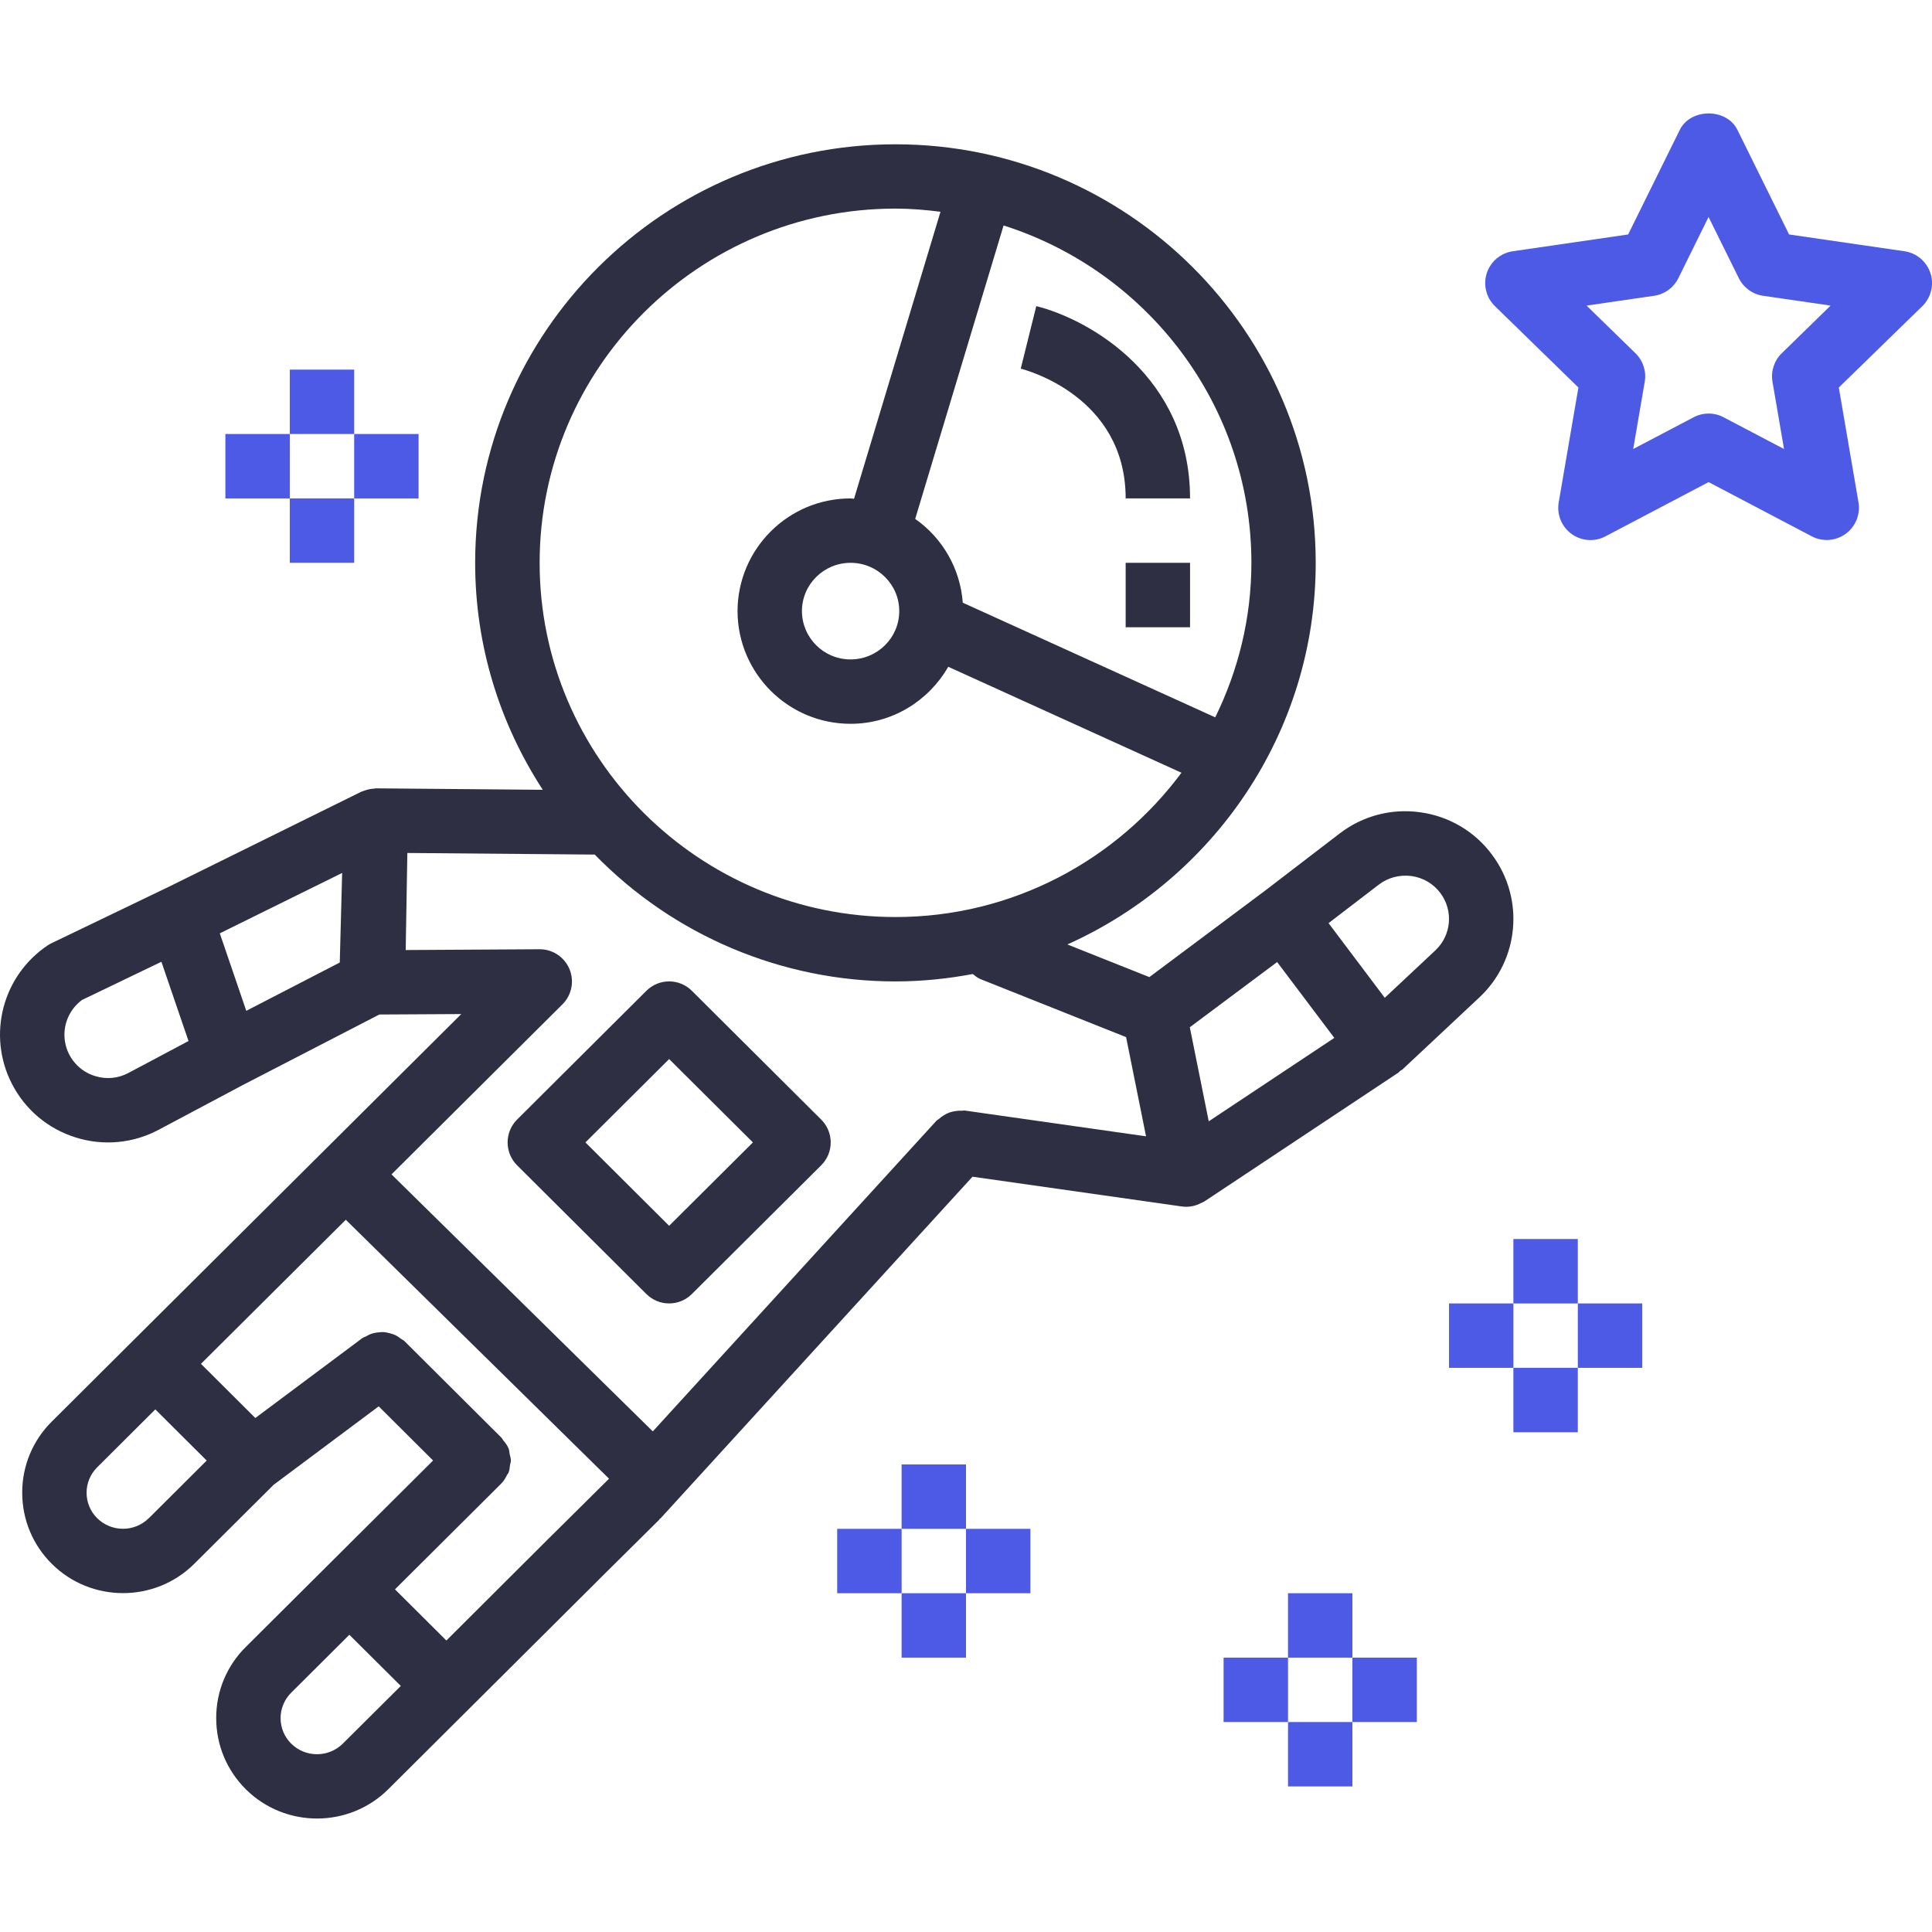
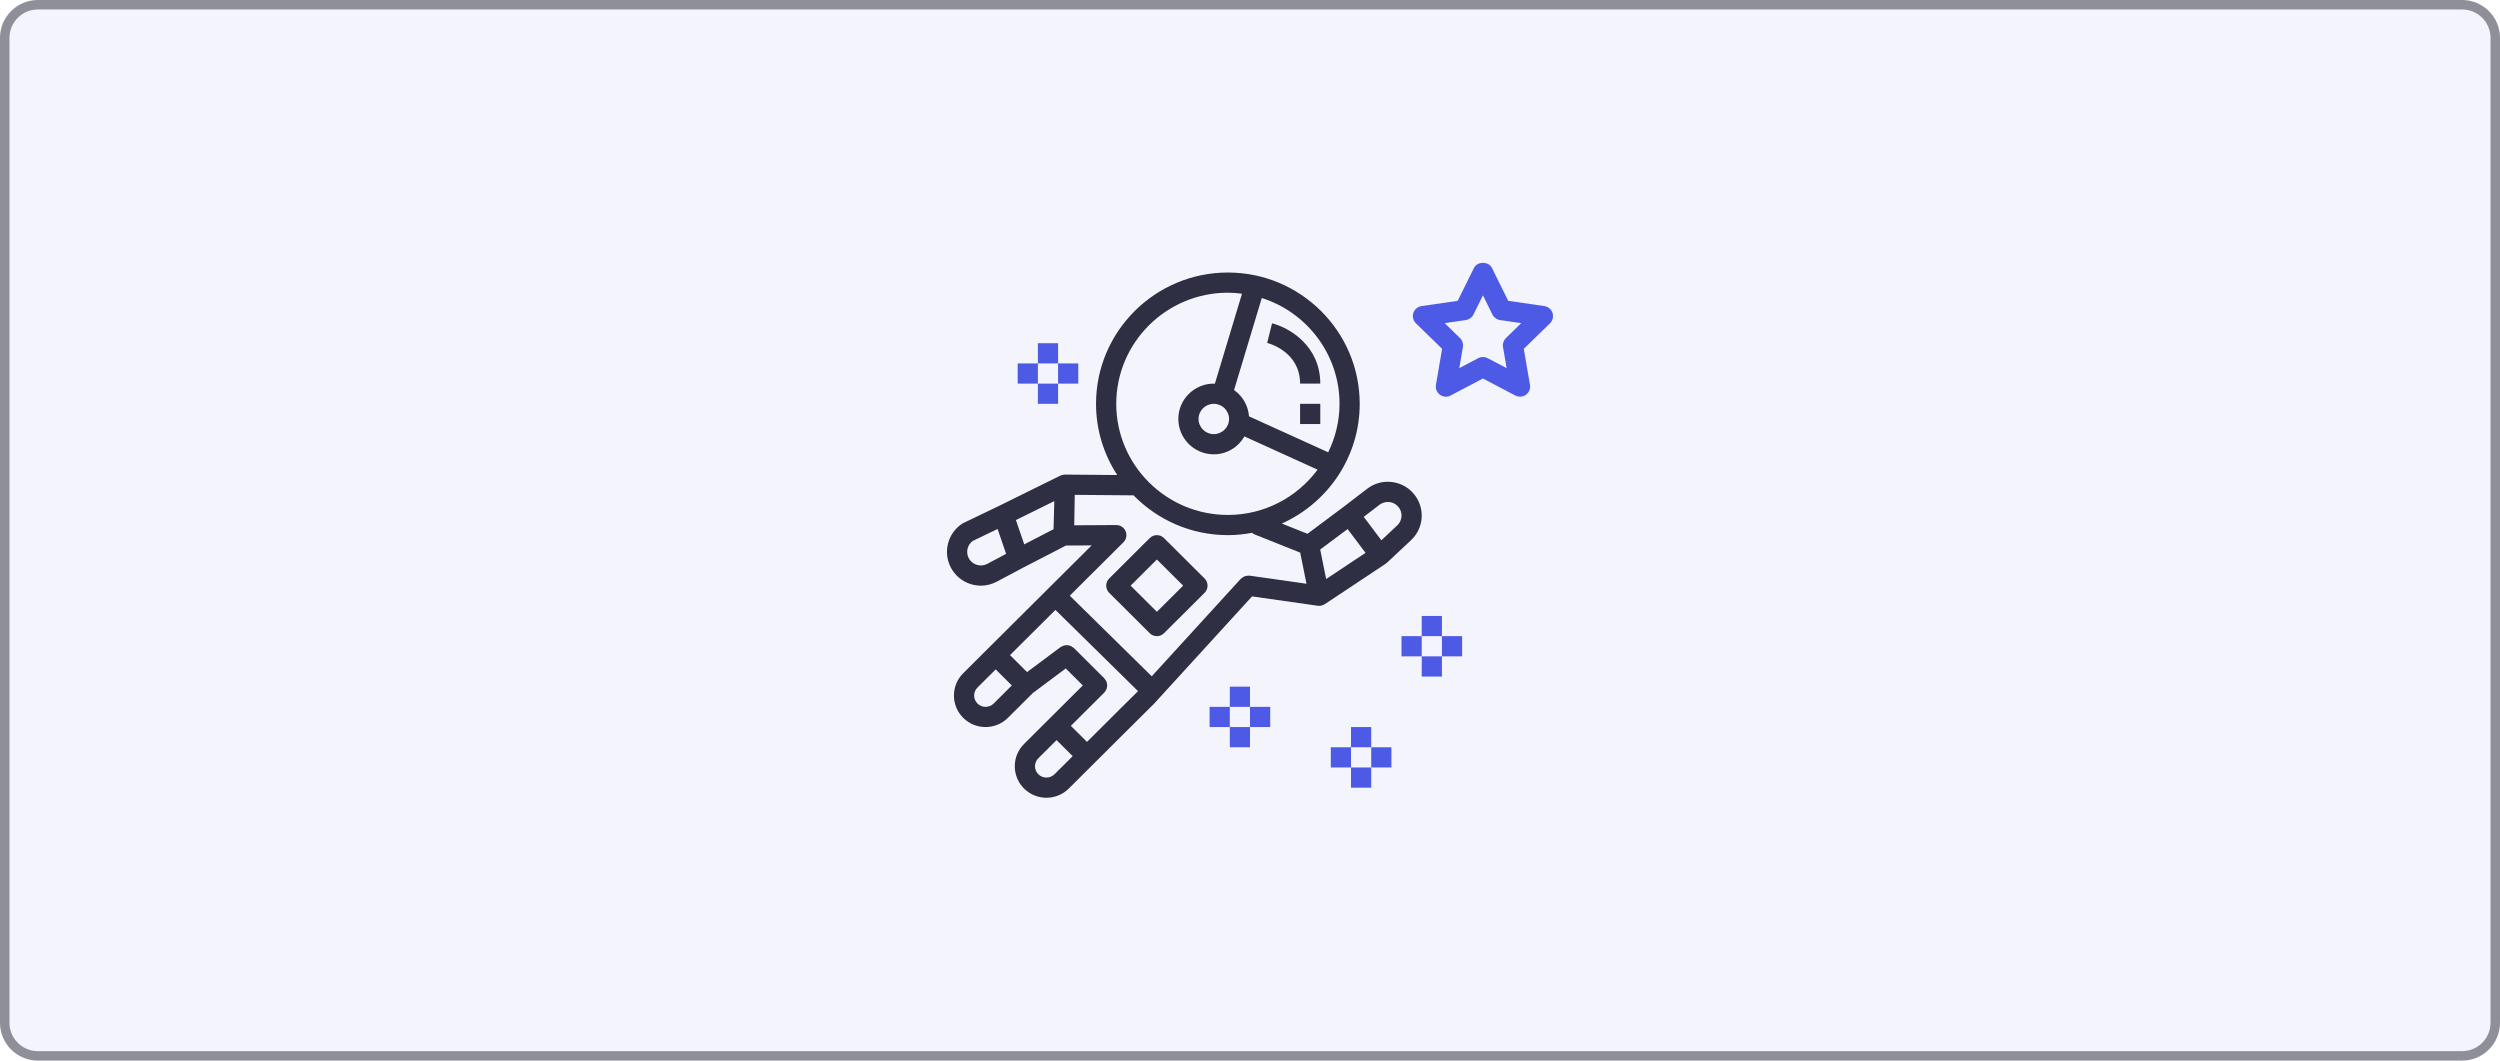
- <svg xmlns="http://www.w3.org/2000/svg" width="64" height="64" fill="none">
-   <path fill="#4D5AE5" d="M63.948 9.048a1.068 1.068 0 0 0-.86-.725l-3.822-.556-1.71-3.462c-.358-.73-1.553-.73-1.912 0l-1.71 3.462-3.82.556a1.066 1.066 0 0 0-.592 1.819l2.765 2.695-.653 3.806c-.068.4.096.804.424 1.043.332.241.765.271 1.124.081L56.6 15.97l3.418 1.797a1.068 1.068 0 0 0 1.547-1.124l-.652-3.806 2.766-2.695a1.07 1.07 0 0 0 .27-1.094Zm-4.926 2.654c-.25.244-.366.598-.306.944l.382 2.228-2.001-1.051a1.063 1.063 0 0 0-.994 0l-2.001 1.051.382-2.228a1.068 1.068 0 0 0-.307-.944l-1.62-1.579 2.238-.325c.348-.05.648-.269.803-.584l1-2.026L57.6 9.214c.156.315.456.534.804.584l2.237.325-1.618 1.579ZM52.267 41.044h-2.134v2.134h2.134v-2.134ZM52.267 45.311h-2.134v2.134h2.134V45.31Z" />
-   <path fill="#4D5AE5" d="M54.4 43.178h-2.133v2.133H54.4v-2.133ZM50.134 43.178H48v2.133h2.134v-2.133ZM44.8 52.778h-2.133v2.133H44.8v-2.133ZM44.8 57.045h-2.133v2.133H44.8v-2.133ZM46.934 54.911H44.8v2.134h2.134V54.91Z" />
-   <path fill="#4D5AE5" d="M42.667 54.911h-2.134v2.134h2.134V54.91ZM32 48.511h-2.133v2.134H32V48.51ZM32 52.778h-2.133v2.133H32v-2.133ZM34.133 50.645H32v2.133h2.133v-2.133ZM29.867 50.645h-2.134v2.133h2.134v-2.133ZM11.733 12.244H9.6v2.133h2.133v-2.133ZM11.733 16.51H9.6v2.134h2.133v-2.133ZM13.866 14.377h-2.133v2.134h2.133v-2.134ZM9.6 14.377H7.466v2.134H9.6v-2.134Z" />
-   <path fill="#2E2F42" d="M49.43 28.319a3.548 3.548 0 0 0-2.377-1.41 3.553 3.553 0 0 0-2.68.705l-2.503 1.919h-.001l-3.795 2.835-2.716-1.082c4.842-2.172 8.227-7.016 8.227-12.64C43.585 11 37.34 4.78 29.663 4.78 21.986 4.78 15.74 11 15.74 18.646c0 2.771.828 5.348 2.24 7.517l-5.528-.048h-.01c-.017 0-.03.009-.047.01a1.04 1.04 0 0 0-.31.061c-.026.01-.052.015-.077.027-.012.005-.025.006-.038.013l-6.466 3.193h-.002l-3.787 1.822a.82.82 0 0 0-.126.07A3.56 3.56 0 0 0 .393 35.9c.44.858 1.19 1.49 2.112 1.779a3.558 3.558 0 0 0 2.757-.257l2.776-1.476 4.528-2.339 2.714-.015-10.884 10.83c0 .002-.002.002-.003.003l-2.677 2.666a3.298 3.298 0 0 0-.98 2.356c0 .89.347 1.727.98 2.357.65.647 1.504.97 2.358.97.856 0 1.709-.323 2.36-.97l2.629-2.617 3.482-2.6 1.801 1.794-3.523 3.508-.003.003-2.678 2.666a3.298 3.298 0 0 0-.98 2.355c0 .89.348 1.727.98 2.358.65.646 1.505.97 2.36.97.854 0 1.71-.324 2.36-.97l2.679-2.667 4.285-4.266c0-.002 0-.003.002-.004l2.019-2-.008-.007c.013-.013.031-.017.044-.031L32.215 38.98l6.942.987a1.052 1.052 0 0 0 .525-.066c.035-.013.066-.03.1-.047.038-.019.078-.03.114-.054l6.427-4.267c.024-.016.036-.041.059-.059.025-.02.057-.028.08-.05l2.544-2.383a3.558 3.558 0 0 0 .423-4.723ZM4.26 35.54c-.346.186-.74.223-1.116.104a1.43 1.43 0 0 1-.425-2.52l2.628-1.264.632 1.849.266.776L4.26 35.54Zm6.995-3.655-3.097 1.6-.51-1.494-.367-1.073 4.053-2-.079 2.967Zm30.199-13.241c0 1.837-.438 3.57-1.198 5.119l-8.363-3.798a3.722 3.722 0 0 0-1.576-2.776l2.928-9.72C38 8.98 41.454 13.416 41.454 18.643Zm-23.578 0c0-6.47 5.289-11.734 11.789-11.734.506 0 1 .043 1.49.105l-2.864 9.507c-.038 0-.075-.011-.114-.011a3.743 3.743 0 0 0-3.745 3.733 3.743 3.743 0 0 0 3.745 3.733c1.389 0 2.589-.766 3.236-1.889l7.725 3.51c-2.15 2.893-5.59 4.78-9.473 4.78-6.5 0-11.789-5.265-11.789-11.734Zm11.913 1.6c0 .882-.724 1.6-1.612 1.6a1.608 1.608 0 0 1-1.612-1.6c0-.882.723-1.6 1.612-1.6.889 0 1.612.718 1.612 1.6ZM4.929 50.292a1.217 1.217 0 0 1-1.708.002 1.187 1.187 0 0 1 0-1.689l1.924-1.917 1.702 1.695-1.917 1.91Zm6.428 7.467a1.216 1.216 0 0 1-1.71.002 1.188 1.188 0 0 1 0-1.689l1.926-1.918.805.801.899.894-1.92 1.91Zm6.964-6.937-.004.002-3.53 3.52-.805-.801-.898-.894 3.527-3.51v-.002s.002 0 .003-.002c.08-.08.13-.176.18-.27.013-.028.04-.052.052-.08.033-.083.038-.171.05-.258.007-.049.028-.095.028-.145 0-.071-.025-.14-.04-.211-.013-.064-.013-.13-.037-.191-.04-.1-.11-.189-.183-.275-.02-.024-.027-.054-.05-.076h-.001l-.002-.004-3.214-3.2c-.034-.034-.078-.048-.116-.077a1.026 1.026 0 0 0-.174-.115.99.99 0 0 0-.187-.065 1.022 1.022 0 0 0-.206-.04 1.035 1.035 0 0 0-.19.01 1.068 1.068 0 0 0-.209.04.99.99 0 0 0-.188.09c-.04.022-.085.03-.122.057l-3.547 2.648-1.801-1.794 4.798-4.773 8.72 8.578-1.854 1.838Zm13.637-14.034c-.03-.004-.06.008-.09.006a1.044 1.044 0 0 0-.23.014c-.061.01-.119.022-.177.042a.981.981 0 0 0-.193.094c-.06.036-.114.075-.166.123-.026.022-.057.033-.08.058l-9.397 10.292-8.656-8.514 5.666-5.636a1.068 1.068 0 0 0-.759-1.822l-4.437.026.055-3.215 6.208.053a13.897 13.897 0 0 0 9.963 4.202c.875 0 1.728-.09 2.559-.245.08.064.159.129.26.17l4.819 1.92.305 1.516.356 1.77-6.006-.854Zm8.083.357-.627-3.116 2.893-2.16.758 1.005 1.136 1.508-4.16 2.763Zm7.507-5.662-1.676 1.57-1.862-2.473 1.663-1.274c.31-.24.701-.336 1.085-.286.387.054.728.256.96.568.434.584.36 1.398-.17 1.895Z" />
-   <path fill="#2E2F42" d="m27.204 37.088-4.286-4.267a1.066 1.066 0 0 0-1.505 0l-4.285 4.267a1.072 1.072 0 0 0 0 1.513l4.285 4.266a1.066 1.066 0 0 0 1.505 0l4.286-4.266a1.067 1.067 0 0 0 0-1.513Zm-5.038 3.518-2.773-2.762 2.773-2.761 2.775 2.761-2.775 2.762ZM34.328 10.142l-.515 2.071c.142.035 3.476.904 3.476 4.298h2.133c0-4.034-3.331-5.931-5.093-6.37ZM39.422 18.644h-2.133v2.134h2.133v-2.134Z" />
+ <svg xmlns="http://www.w3.org/2000/svg" width="264" height="112" viewBox="0 0 264 112" fill="none">
+   <rect x="0.5" y="0.5" width="263" height="111" rx="3.5" fill="#F4F4FD" stroke="#8E8F99" />
+   <path d="M163.948 33.048C163.822 32.663 163.489 32.382 163.087 32.323L159.267 31.767L157.557 28.305C157.198 27.575 156.002 27.575 155.644 28.305L153.934 31.767L150.113 32.323C149.711 32.382 149.378 32.662 149.251 33.048C149.127 33.434 149.23 33.859 149.521 34.142L152.287 36.837L151.634 40.643C151.566 41.043 151.73 41.447 152.058 41.686C152.39 41.928 152.823 41.957 153.182 41.767L156.6 39.97L160.018 41.767C160.173 41.849 160.345 41.89 160.515 41.89C160.735 41.89 160.956 41.822 161.142 41.686C161.47 41.447 161.635 41.043 161.565 40.643L160.913 36.837L163.679 34.142C163.968 33.858 164.073 33.434 163.948 33.048ZM159.022 35.702C158.772 35.946 158.656 36.3 158.716 36.646L159.098 38.874L157.097 37.823C156.941 37.74 156.771 37.7 156.6 37.7C156.429 37.7 156.26 37.74 156.103 37.823L154.102 38.874L154.483 36.646C154.543 36.3 154.428 35.947 154.177 35.702L152.557 34.123L154.795 33.798C155.143 33.748 155.442 33.529 155.598 33.215L156.599 31.188L157.599 33.215C157.755 33.529 158.055 33.748 158.403 33.798L160.64 34.123L159.022 35.702Z" fill="#4D5AE5" />
+   <path d="M152.267 65.044H150.134V67.178H152.267V65.044Z" fill="#4D5AE5" />
+   <path d="M152.267 69.311H150.134V71.445H152.267V69.311Z" fill="#4D5AE5" />
+   <path d="M154.4 67.178H152.267V69.311H154.4V67.178Z" fill="#4D5AE5" />
+   <path d="M150.134 67.178H148V69.311H150.134V67.178Z" fill="#4D5AE5" />
+   <path d="M144.8 76.778H142.667V78.911H144.8V76.778Z" fill="#4D5AE5" />
+   <path d="M144.8 81.045H142.667V83.178H144.8V81.045Z" fill="#4D5AE5" />
+   <path d="M146.934 78.911H144.8V81.045H146.934V78.911Z" fill="#4D5AE5" />
+   <path d="M142.667 78.911H140.533V81.045H142.667V78.911Z" fill="#4D5AE5" />
+   <path d="M132 72.511H129.867V74.645H132V72.511Z" fill="#4D5AE5" />
+   <path d="M132 76.778H129.867V78.911H132V76.778Z" fill="#4D5AE5" />
+   <path d="M134.133 74.644H132V76.778H134.133V74.644Z" fill="#4D5AE5" />
+   <path d="M129.867 74.644H127.733V76.778H129.867V74.644Z" fill="#4D5AE5" />
+   <path d="M111.733 36.244H109.6V38.377H111.733V36.244Z" fill="#4D5AE5" />
+   <path d="M111.733 40.511H109.6V42.644H111.733V40.511Z" fill="#4D5AE5" />
+   <path d="M113.866 38.377H111.733V40.511H113.866V38.377Z" fill="#4D5AE5" />
+   <path d="M109.6 38.377H107.466V40.511H109.6V38.377Z" fill="#4D5AE5" />
+   <path d="M149.43 52.319C148.855 51.543 148.011 51.044 147.053 50.91C146.091 50.773 145.141 51.026 144.373 51.614L141.87 53.533L141.869 53.534L138.073 56.368L135.358 55.286C140.2 53.114 143.585 48.27 143.585 42.646C143.585 35 137.34 28.779 129.663 28.779C121.986 28.779 115.74 35 115.74 42.646C115.74 45.417 116.569 47.995 117.981 50.163L112.453 50.115C112.45 50.115 112.447 50.115 112.443 50.115C112.426 50.115 112.412 50.123 112.396 50.125C112.291 50.129 112.187 50.15 112.086 50.187C112.06 50.196 112.034 50.202 112.009 50.213C111.997 50.218 111.984 50.219 111.971 50.226L105.505 53.419C105.504 53.419 105.503 53.419 105.503 53.419L101.716 55.24C101.674 55.259 101.632 55.283 101.59 55.311C100.081 56.316 99.566 58.289 100.393 59.902C100.834 60.759 101.584 61.391 102.505 61.68C102.86 61.791 103.223 61.845 103.584 61.845C104.163 61.845 104.737 61.703 105.262 61.423L108.038 59.947L112.566 57.608L115.28 57.593L104.396 68.424C104.395 68.425 104.394 68.425 104.393 68.426L101.716 71.093C101.083 71.722 100.735 72.557 100.735 73.448C100.735 74.337 101.083 75.175 101.716 75.805C102.365 76.452 103.22 76.776 104.074 76.776C104.93 76.776 105.783 76.452 106.435 75.805L109.063 73.188L112.545 70.588L114.346 72.382L110.823 75.89C110.822 75.892 110.821 75.892 110.82 75.893L108.142 78.559C107.51 79.189 107.162 80.024 107.162 80.915C107.162 81.804 107.51 82.641 108.142 83.272C108.792 83.918 109.647 84.243 110.502 84.243C111.356 84.243 112.212 83.918 112.862 83.272L115.541 80.605L119.826 76.339C119.827 76.337 119.827 76.336 119.828 76.335L121.847 74.335L121.839 74.328C121.852 74.315 121.87 74.311 121.883 74.297L132.215 62.98L139.157 63.968C139.207 63.976 139.257 63.979 139.307 63.979C139.437 63.979 139.561 63.948 139.682 63.902C139.717 63.889 139.748 63.872 139.781 63.855C139.819 63.836 139.86 63.825 139.896 63.801L146.323 59.534C146.347 59.518 146.359 59.492 146.382 59.475C146.407 59.455 146.439 59.447 146.463 59.424L149.006 57.042C150.329 55.803 150.511 53.772 149.43 52.319ZM104.261 59.54C103.914 59.726 103.521 59.763 103.144 59.644C102.771 59.528 102.468 59.273 102.291 58.928C101.969 58.301 102.155 57.537 102.719 57.124L105.347 55.86L105.979 57.709L106.245 58.485L104.261 59.54ZM111.255 55.885L108.159 57.485L107.648 55.992L107.281 54.918L111.334 52.917L111.255 55.885ZM141.454 42.644C141.454 44.481 141.016 46.213 140.256 47.763L131.893 43.965C131.806 42.818 131.211 41.814 130.317 41.189L133.245 31.468C138 32.981 141.454 37.417 141.454 42.644ZM117.876 42.644C117.876 36.175 123.165 30.91 129.665 30.91C130.171 30.91 130.665 30.953 131.155 31.015L128.291 40.522C128.253 40.521 128.216 40.511 128.177 40.511C126.112 40.511 124.432 42.185 124.432 44.244C124.432 46.303 126.112 47.977 128.177 47.977C129.566 47.977 130.766 47.211 131.413 46.088L139.138 49.598C136.989 52.491 133.549 54.378 129.665 54.378C123.165 54.378 117.876 49.114 117.876 42.644ZM129.789 44.244C129.789 45.126 129.065 45.844 128.177 45.844C127.288 45.844 126.565 45.126 126.565 44.244C126.565 43.362 127.288 42.644 128.177 42.644C129.065 42.644 129.789 43.362 129.789 44.244ZM104.93 74.293C104.457 74.761 103.692 74.76 103.221 74.294C102.994 74.066 102.869 73.767 102.869 73.448C102.869 73.13 102.994 72.83 103.221 72.605L105.145 70.688L106.847 72.383L104.93 74.293ZM111.357 81.759C110.885 82.228 110.119 82.229 109.648 81.76C109.42 81.533 109.296 81.234 109.296 80.915C109.296 80.597 109.42 80.297 109.648 80.072L111.573 78.154L112.378 78.955L113.276 79.849L111.357 81.759ZM118.321 74.822C118.32 74.823 118.319 74.823 118.318 74.824L114.788 78.344L113.982 77.543L113.084 76.649L116.611 73.138C116.611 73.138 116.611 73.138 116.611 73.137C116.612 73.136 116.613 73.136 116.614 73.135C116.694 73.055 116.744 72.959 116.793 72.864C116.807 72.837 116.834 72.813 116.846 72.784C116.879 72.702 116.884 72.614 116.897 72.527C116.903 72.478 116.925 72.432 116.925 72.382C116.925 72.311 116.899 72.241 116.884 72.171C116.871 72.107 116.871 72.042 116.847 71.98C116.806 71.88 116.737 71.791 116.664 71.705C116.644 71.681 116.637 71.651 116.614 71.629C116.614 71.629 116.614 71.629 116.613 71.629C116.612 71.628 116.612 71.626 116.611 71.625L113.397 68.425C113.363 68.391 113.319 68.377 113.281 68.348C113.224 68.304 113.17 68.264 113.107 68.233C113.046 68.203 112.984 68.185 112.92 68.168C112.852 68.148 112.786 68.133 112.714 68.128C112.649 68.124 112.588 68.13 112.523 68.138C112.452 68.146 112.385 68.156 112.315 68.178C112.248 68.2 112.189 68.233 112.127 68.268C112.087 68.29 112.042 68.298 112.005 68.325L108.458 70.973L106.657 69.179L111.455 64.406L120.176 72.984L118.321 74.822ZM131.958 60.788C131.928 60.784 131.899 60.796 131.868 60.794C131.79 60.789 131.715 60.795 131.637 60.808C131.577 60.818 131.519 60.83 131.461 60.85C131.393 60.874 131.331 60.906 131.268 60.944C131.208 60.98 131.154 61.019 131.102 61.067C131.076 61.089 131.045 61.1 131.022 61.125L121.625 71.417L112.969 62.904L118.635 57.267C119.053 56.851 119.055 56.176 118.639 55.758C118.429 55.548 118.152 55.444 117.876 55.445V55.444L113.439 55.471L113.494 52.256L119.702 52.309C122.232 54.897 125.761 56.511 129.665 56.511C130.54 56.511 131.393 56.42 132.224 56.266C132.304 56.33 132.383 56.395 132.483 56.435L137.302 58.355L137.607 59.872L137.964 61.643L131.958 60.788ZM140.041 61.145L139.414 58.029L142.307 55.869L143.065 56.873L144.201 58.382L140.041 61.145ZM147.548 55.483L145.872 57.053L144.01 54.58L145.673 53.306C145.983 53.067 146.374 52.97 146.758 53.02C147.145 53.074 147.486 53.276 147.719 53.588C148.152 54.172 148.078 54.986 147.548 55.483Z" fill="#2E2F42" />
+   <path d="M127.204 61.088L122.918 56.821C122.503 56.407 121.829 56.407 121.413 56.821L117.128 61.088C116.928 61.29 116.815 61.561 116.815 61.844C116.815 62.128 116.927 62.4 117.128 62.601L121.413 66.867C121.621 67.074 121.894 67.178 122.166 67.178C122.438 67.178 122.711 67.074 122.918 66.867L127.204 62.601C127.405 62.4 127.519 62.128 127.519 61.844C127.519 61.561 127.406 61.289 127.204 61.088ZM122.166 64.606L119.393 61.844L122.166 59.083L124.941 61.844L122.166 64.606Z" fill="#2E2F42" />
+   <path d="M134.329 34.142L133.813 36.213C133.955 36.248 137.289 37.117 137.289 40.511H139.422C139.422 36.477 136.091 34.58 134.329 34.142Z" fill="#2E2F42" />
+   <path d="M139.422 42.644H137.289V44.778H139.422V42.644Z" fill="#2E2F42" />
</svg>
